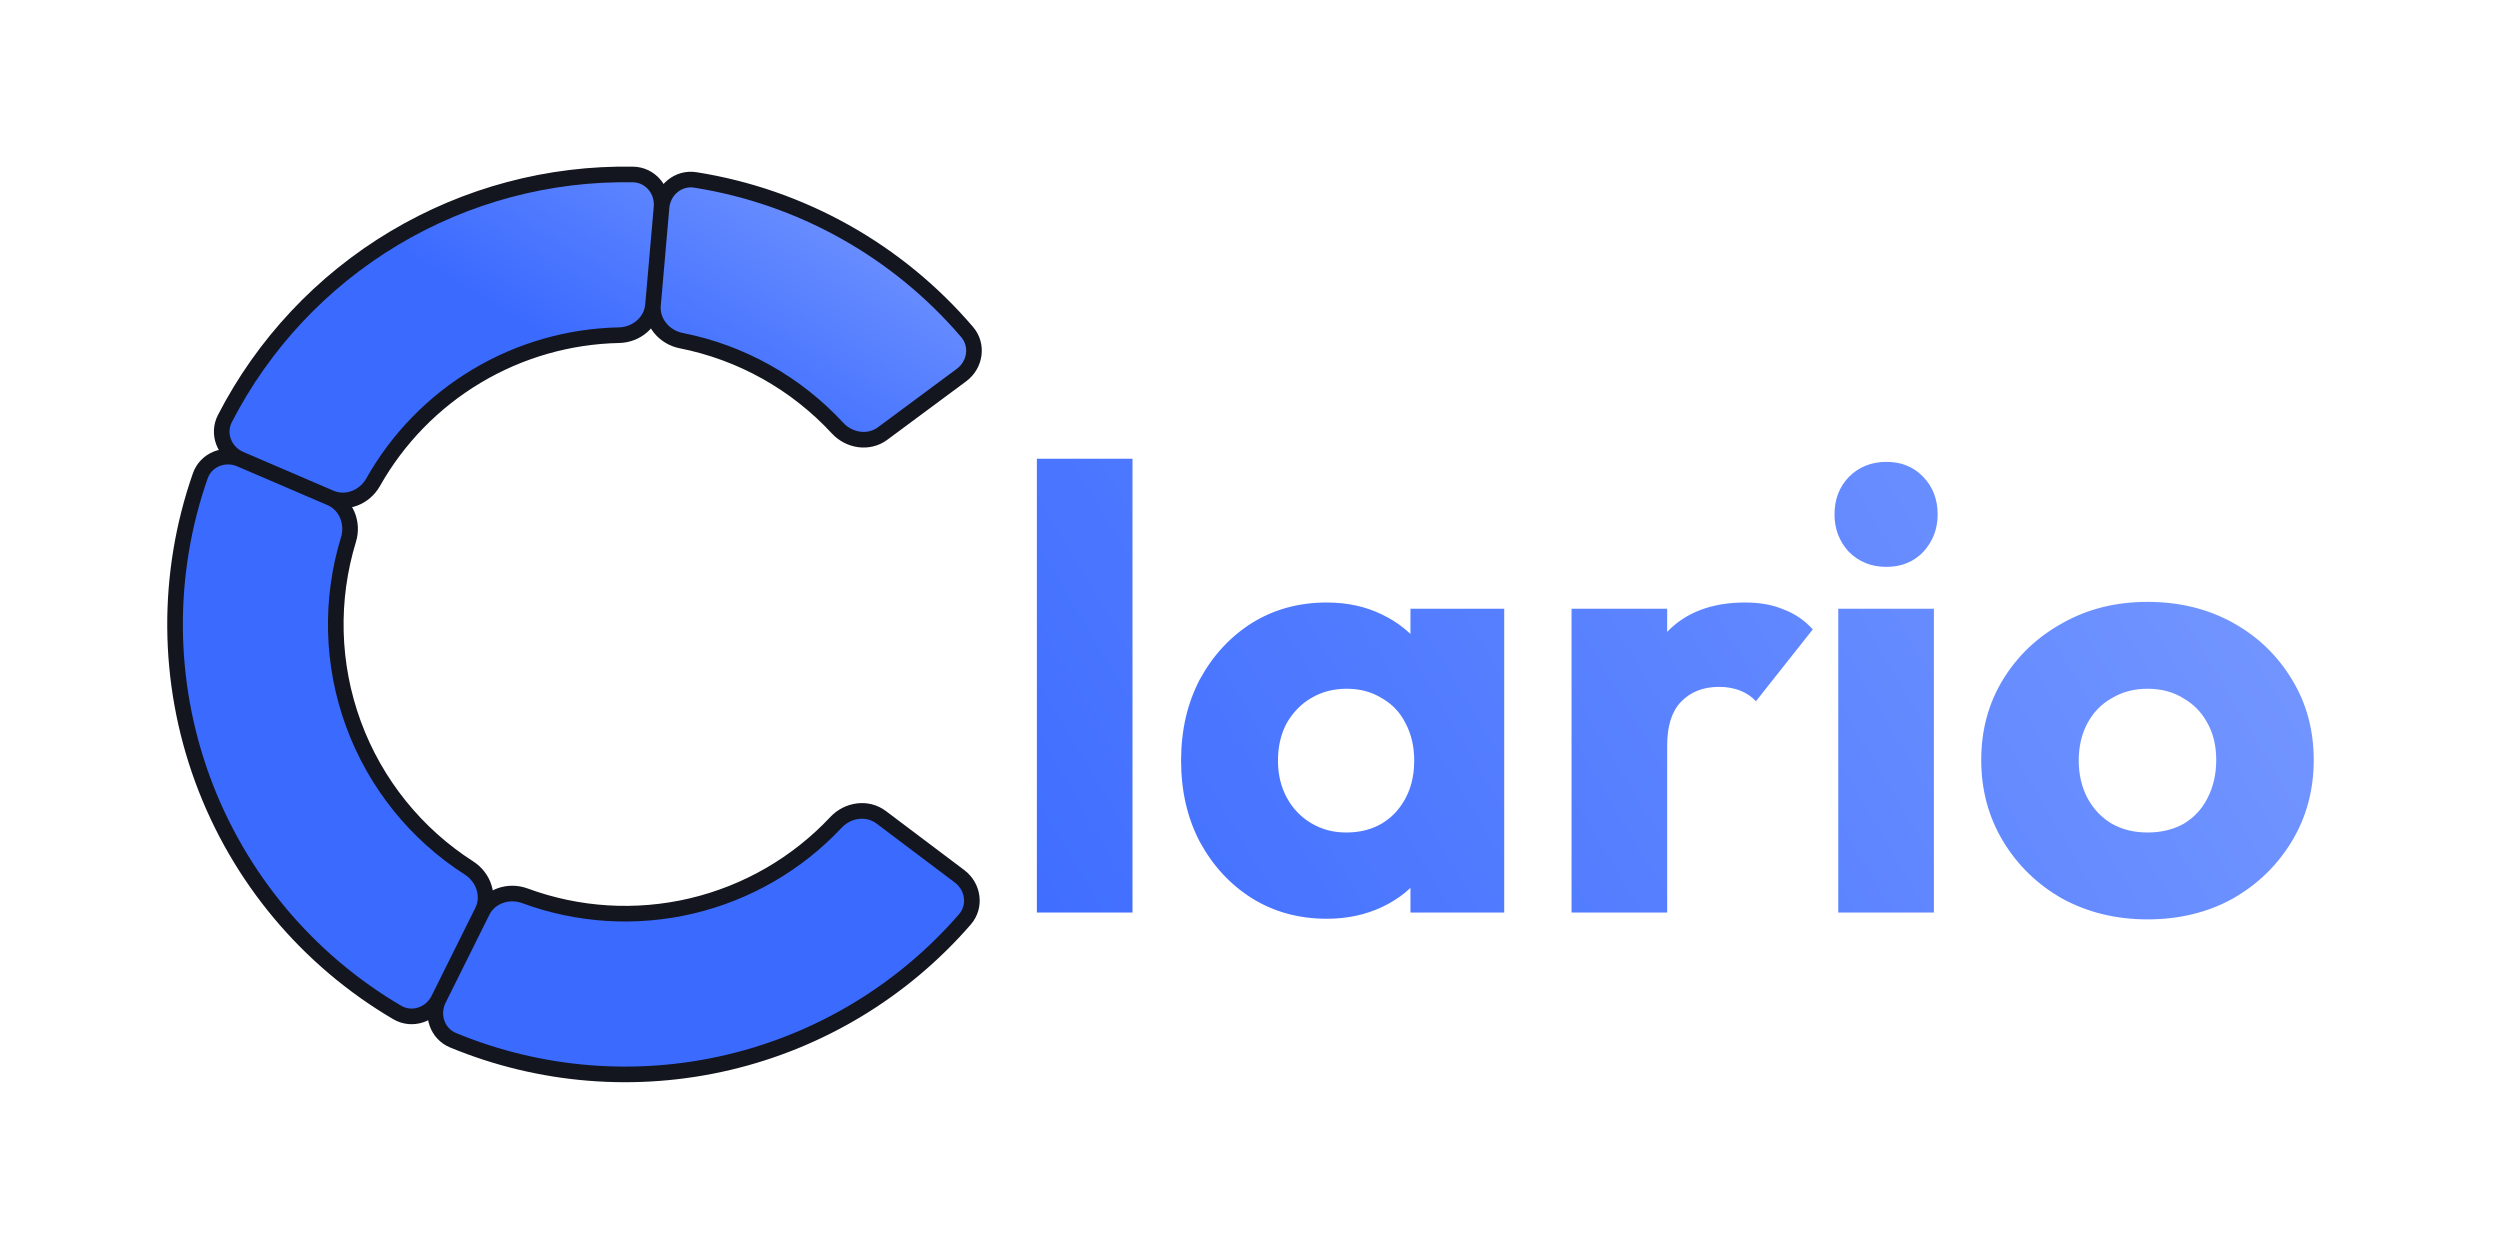
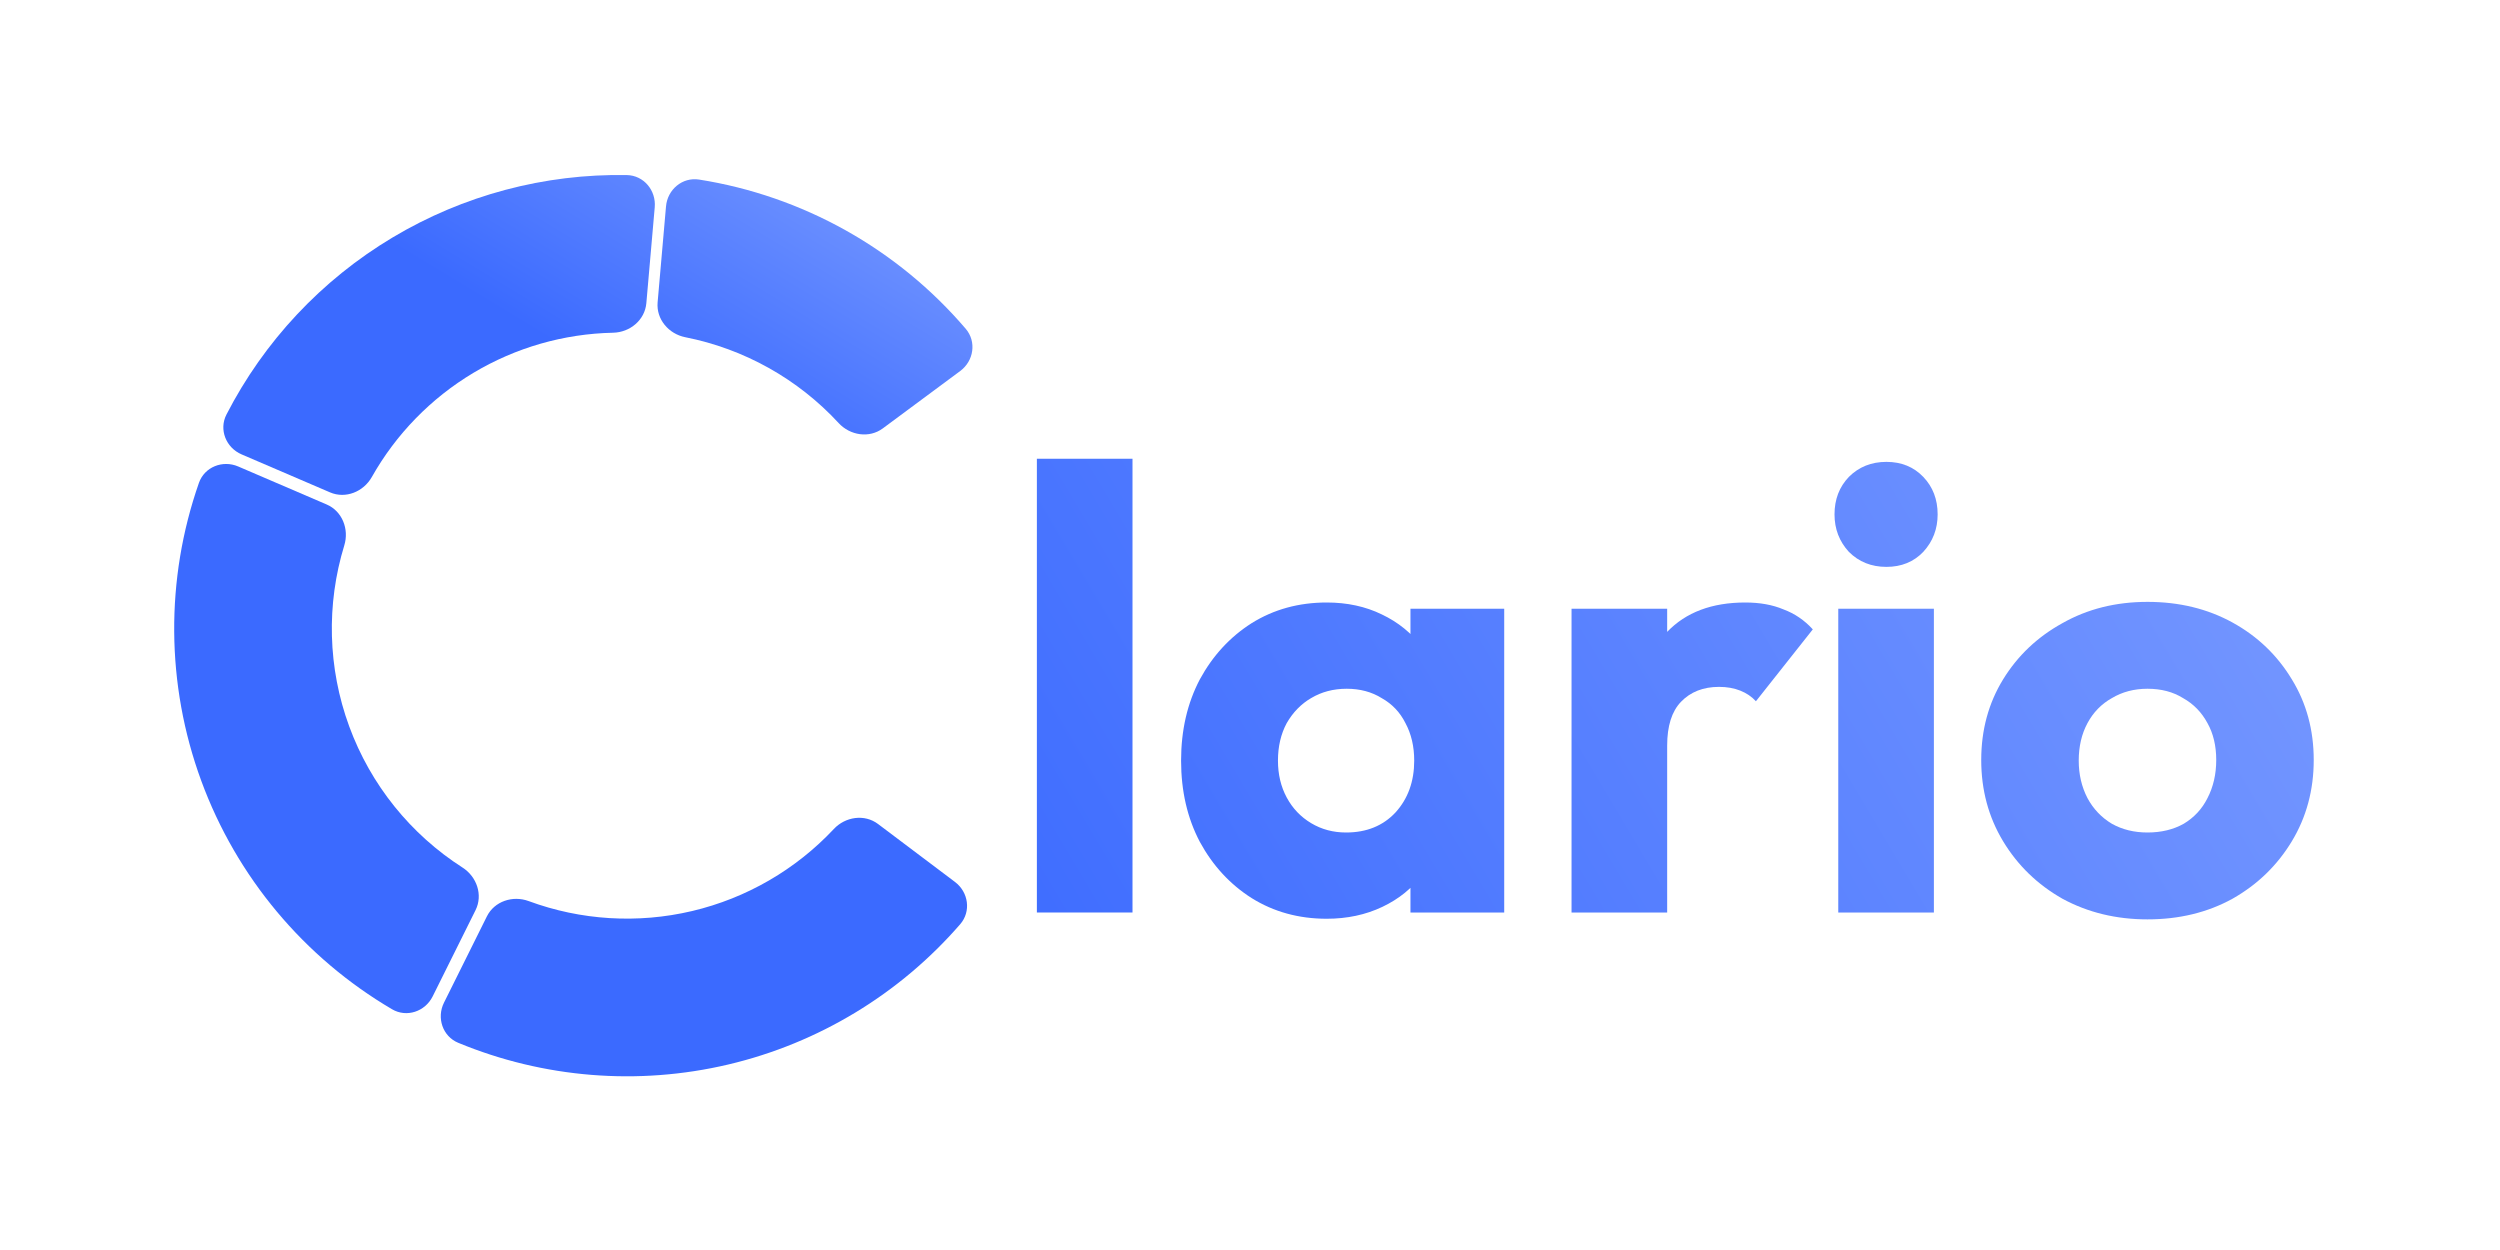
<svg xmlns="http://www.w3.org/2000/svg" width="800" height="400" viewBox="0 0 800 400" fill="none">
-   <path d="M211.696 66.32C212.178 60.818 208.105 55.931 202.583 55.833C175.756 55.355 149.254 62.383 126.112 76.222C102.97 90.061 84.238 110.082 71.965 133.942C69.439 138.853 71.817 144.754 76.892 146.933L105.77 159.335C110.844 161.514 116.679 159.133 119.393 154.323C127.265 140.368 138.658 128.642 152.507 120.361C166.356 112.079 182.077 107.591 198.096 107.259C203.617 107.144 208.476 103.131 208.957 97.629L211.696 66.32Z" fill="url(#paint0_linear_104_124)" />
-   <path d="M76.892 146.933C71.817 144.754 65.901 147.092 64.079 152.306C53.109 183.693 53.309 218.027 64.838 249.432C76.366 280.837 98.427 307.147 127.098 323.983C131.861 326.779 137.885 324.735 140.344 319.79L154.34 291.649C156.799 286.704 154.748 280.746 150.097 277.768C133.148 266.915 120.114 250.773 113.116 231.71C106.118 212.647 105.613 191.906 111.515 172.665C113.135 167.385 110.844 161.514 105.77 159.335L76.892 146.933Z" fill="url(#paint1_linear_104_124)" />
-   <path d="M140.344 319.79C137.885 324.735 139.889 330.772 144.992 332.882C172.819 344.389 203.645 346.914 233.115 339.955C262.584 332.995 289.023 316.946 308.762 294.206C312.383 290.035 311.474 283.739 307.062 280.417L281.956 261.511C277.544 258.189 271.311 259.116 267.532 263.144C255.135 276.36 239.072 285.704 221.294 289.903C203.516 294.102 184.97 292.931 167.97 286.657C162.789 284.745 156.799 286.704 154.34 291.649L140.344 319.79Z" fill="url(#paint2_linear_104_124)" />
-   <path d="M307.676 120.025C312.113 116.736 313.07 110.448 309.482 106.25C298.448 93.34 285.199 82.463 270.333 74.145C255.467 65.827 239.266 60.225 222.492 57.575C217.037 56.713 212.178 60.818 211.696 66.32L208.957 97.629C208.476 103.131 212.563 107.927 217.981 108.998C227.511 110.884 236.706 114.261 245.22 119.025C253.734 123.789 261.423 129.859 268.015 136.994C271.763 141.051 277.988 142.026 282.425 138.738L307.676 120.025Z" fill="url(#paint3_linear_104_124)" />
-   <path d="M105.77 159.335L76.892 146.933M105.77 159.335C110.844 161.514 116.679 159.133 119.393 154.323C127.265 140.368 138.658 128.642 152.507 120.361C166.356 112.079 182.077 107.591 198.096 107.259C203.617 107.144 208.476 103.131 208.957 97.629M105.77 159.335C110.844 161.514 113.135 167.385 111.515 172.665C105.613 191.906 106.118 212.647 113.116 231.71C120.114 250.773 133.148 266.915 150.097 277.768C154.748 280.746 156.799 286.704 154.34 291.649M76.892 146.933C71.817 144.754 69.439 138.853 71.965 133.942C84.238 110.082 102.97 90.061 126.112 76.222C149.254 62.383 175.756 55.355 202.583 55.833C208.105 55.931 212.178 60.818 211.696 66.32M76.892 146.933C71.817 144.754 65.901 147.092 64.079 152.306C53.109 183.693 53.309 218.027 64.838 249.432C76.366 280.837 98.427 307.147 127.098 323.983C131.861 326.779 137.885 324.735 140.344 319.79M208.957 97.629L211.696 66.32M208.957 97.629C208.476 103.131 212.563 107.927 217.981 108.998C227.511 110.884 236.706 114.261 245.22 119.025C253.734 123.789 261.423 129.859 268.015 136.994C271.763 141.051 277.988 142.026 282.425 138.738L307.676 120.025C312.113 116.736 313.07 110.448 309.482 106.25C298.448 93.34 285.199 82.463 270.333 74.145C255.467 65.827 239.266 60.225 222.492 57.575C217.037 56.713 212.178 60.818 211.696 66.32M154.34 291.649L140.344 319.79M154.34 291.649C156.799 286.704 162.789 284.745 167.97 286.657C184.97 292.931 203.516 294.102 221.294 289.903C239.072 285.704 255.135 276.36 267.532 263.144C271.311 259.116 277.544 258.189 281.956 261.511L307.062 280.417C311.474 283.739 312.383 290.035 308.762 294.206C289.023 316.946 262.584 332.995 233.115 339.955C203.645 346.914 172.819 344.389 144.992 332.882C139.889 330.772 137.885 324.735 140.344 319.79" stroke="#13161E" stroke-width="5" />
-   <path d="M331.8 292V146.8H362.4V292H331.8ZM424.548 294C415.615 294 407.615 291.8 400.548 287.4C393.615 283 388.082 277 383.948 269.4C379.948 261.8 377.948 253.133 377.948 243.4C377.948 233.667 379.948 225 383.948 217.4C388.082 209.8 393.615 203.8 400.548 199.4C407.615 195 415.615 192.8 424.548 192.8C431.082 192.8 436.948 194.067 442.148 196.6C447.482 199.133 451.815 202.667 455.148 207.2C458.482 211.6 460.348 216.667 460.748 222.4V264.4C460.348 270.133 458.482 275.267 455.148 279.8C451.948 284.2 447.682 287.667 442.348 290.2C437.015 292.733 431.082 294 424.548 294ZM430.748 266.4C437.282 266.4 442.548 264.267 446.548 260C450.548 255.6 452.548 250.067 452.548 243.4C452.548 238.867 451.615 234.867 449.748 231.4C448.015 227.933 445.482 225.267 442.148 223.4C438.948 221.4 435.215 220.4 430.948 220.4C426.682 220.4 422.882 221.4 419.548 223.4C416.348 225.267 413.748 227.933 411.748 231.4C409.882 234.867 408.948 238.867 408.948 243.4C408.948 247.8 409.882 251.733 411.748 255.2C413.615 258.667 416.215 261.4 419.548 263.4C422.882 265.4 426.615 266.4 430.748 266.4ZM451.348 292V265.8L455.948 242.2L451.348 218.6V194.8H481.348V292H451.348ZM502.894 292V194.8H533.494V292H502.894ZM533.494 238.6L520.694 228.6C523.227 217.267 527.494 208.467 533.494 202.2C539.494 195.933 547.827 192.8 558.494 192.8C563.16 192.8 567.227 193.533 570.694 195C574.294 196.333 577.427 198.467 580.094 201.4L561.894 224.4C560.56 222.933 558.894 221.8 556.894 221C554.894 220.2 552.627 219.8 550.094 219.8C545.027 219.8 540.96 221.4 537.894 224.6C534.96 227.667 533.494 232.333 533.494 238.6ZM588.245 292V194.8H618.845V292H588.245ZM603.645 181.4C598.845 181.4 594.845 179.8 591.645 176.6C588.579 173.267 587.045 169.267 587.045 164.6C587.045 159.8 588.579 155.8 591.645 152.6C594.845 149.4 598.845 147.8 603.645 147.8C608.445 147.8 612.379 149.4 615.445 152.6C618.512 155.8 620.045 159.8 620.045 164.6C620.045 169.267 618.512 173.267 615.445 176.6C612.379 179.8 608.445 181.4 603.645 181.4ZM687.194 294.2C677.194 294.2 668.127 292 659.994 287.6C651.994 283.067 645.66 276.933 640.994 269.2C636.327 261.467 633.994 252.8 633.994 243.2C633.994 233.6 636.327 225 640.994 217.4C645.66 209.8 651.994 203.8 659.994 199.4C667.994 194.867 677.06 192.6 687.194 192.6C697.327 192.6 706.394 194.8 714.394 199.2C722.394 203.6 728.727 209.667 733.394 217.4C738.06 225 740.394 233.6 740.394 243.2C740.394 252.8 738.06 261.467 733.394 269.2C728.727 276.933 722.394 283.067 714.394 287.6C706.394 292 697.327 294.2 687.194 294.2ZM687.194 266.4C691.594 266.4 695.46 265.467 698.794 263.6C702.127 261.6 704.66 258.867 706.394 255.4C708.26 251.8 709.194 247.733 709.194 243.2C709.194 238.667 708.26 234.733 706.394 231.4C704.527 227.933 701.927 225.267 698.594 223.4C695.394 221.4 691.594 220.4 687.194 220.4C682.927 220.4 679.127 221.4 675.794 223.4C672.46 225.267 669.86 227.933 667.994 231.4C666.127 234.867 665.194 238.867 665.194 243.4C665.194 247.8 666.127 251.8 667.994 255.4C669.86 258.867 672.46 261.6 675.794 263.6C679.127 265.467 682.927 266.4 687.194 266.4Z" fill="url(#paint4_linear_104_124)" />
+   <path d="M331.8 292V146.8H362.4V292H331.8Z" fill="url(#paint0_linear_104_124)" />
+   <path d="M424.548 294C415.615 294 407.615 291.8 400.548 287.4C393.615 283 388.082 277 383.948 269.4C379.948 261.8 377.948 253.133 377.948 243.4C377.948 233.667 379.948 225 383.948 217.4C388.082 209.8 393.615 203.8 400.548 199.4C407.615 195 415.615 192.8 424.548 192.8C431.082 192.8 436.948 194.067 442.148 196.6C447.482 199.133 451.815 202.667 455.148 207.2C458.482 211.6 460.348 216.667 460.748 222.4V264.4C460.348 270.133 458.482 275.267 455.148 279.8C451.948 284.2 447.682 287.667 442.348 290.2C437.015 292.733 431.082 294 424.548 294ZM430.748 266.4C437.282 266.4 442.548 264.267 446.548 260C450.548 255.6 452.548 250.067 452.548 243.4C452.548 238.867 451.615 234.867 449.748 231.4C448.015 227.933 445.482 225.267 442.148 223.4C438.948 221.4 435.215 220.4 430.948 220.4C426.682 220.4 422.882 221.4 419.548 223.4C416.348 225.267 413.748 227.933 411.748 231.4C409.882 234.867 408.948 238.867 408.948 243.4C408.948 247.8 409.882 251.733 411.748 255.2C413.615 258.667 416.215 261.4 419.548 263.4C422.882 265.4 426.615 266.4 430.748 266.4ZM451.348 292V265.8L455.948 242.2L451.348 218.6V194.8H481.348V292H451.348Z" fill="url(#paint1_linear_104_124)" />
+   <path d="M502.894 292V194.8H533.494V292H502.894ZM533.494 238.6L520.694 228.6C523.227 217.267 527.494 208.467 533.494 202.2C539.494 195.933 547.827 192.8 558.494 192.8C563.16 192.8 567.227 193.533 570.694 195C574.294 196.333 577.427 198.467 580.094 201.4L561.894 224.4C560.56 222.933 558.894 221.8 556.894 221C554.894 220.2 552.627 219.8 550.094 219.8C545.027 219.8 540.96 221.4 537.894 224.6C534.96 227.667 533.494 232.333 533.494 238.6Z" fill="url(#paint2_linear_104_124)" />
+   <path d="M588.245 292V194.8H618.845V292H588.245ZM603.645 181.4C598.845 181.4 594.845 179.8 591.645 176.6C588.579 173.267 587.045 169.267 587.045 164.6C587.045 159.8 588.579 155.8 591.645 152.6C594.845 149.4 598.845 147.8 603.645 147.8C608.445 147.8 612.379 149.4 615.445 152.6C618.512 155.8 620.045 159.8 620.045 164.6C620.045 169.267 618.512 173.267 615.445 176.6C612.379 179.8 608.445 181.4 603.645 181.4Z" fill="url(#paint3_linear_104_124)" />
+   <path d="M687.194 294.2C677.194 294.2 668.127 292 659.994 287.6C651.994 283.067 645.66 276.933 640.994 269.2C636.327 261.467 633.994 252.8 633.994 243.2C633.994 233.6 636.327 225 640.994 217.4C645.66 209.8 651.994 203.8 659.994 199.4C667.994 194.867 677.06 192.6 687.194 192.6C697.327 192.6 706.394 194.8 714.394 199.2C722.394 203.6 728.727 209.667 733.394 217.4C738.06 225 740.394 233.6 740.394 243.2C740.394 252.8 738.06 261.467 733.394 269.2C728.727 276.933 722.394 283.067 714.394 287.6C706.394 292 697.327 294.2 687.194 294.2ZM687.194 266.4C691.594 266.4 695.46 265.467 698.794 263.6C702.127 261.6 704.66 258.867 706.394 255.4C708.26 251.8 709.194 247.733 709.194 243.2C709.194 238.667 708.26 234.733 706.394 231.4C704.527 227.933 701.927 225.267 698.594 223.4C695.394 221.4 691.594 220.4 687.194 220.4C682.927 220.4 679.127 221.4 675.794 223.4C672.46 225.267 669.86 227.933 667.994 231.4C666.127 234.867 665.194 238.867 665.194 243.4C665.194 247.8 666.127 251.8 667.994 255.4C669.86 258.867 672.46 261.6 675.794 263.6C679.127 265.467 682.927 266.4 687.194 266.4Z" fill="url(#paint4_linear_104_124)" />
+   <path d="M142.075 320.852C139.663 325.703 141.628 331.626 146.634 333.697C173.927 344.985 204.162 347.462 233.066 340.635C261.97 333.807 287.902 318.062 307.262 295.753C310.813 291.661 309.922 285.484 305.595 282.225L280.97 263.678C276.643 260.419 270.529 261.329 266.823 265.28C254.664 278.246 238.909 287.413 221.472 291.532C204.035 295.651 185.845 294.502 169.171 288.348C164.089 286.472 158.214 288.394 155.802 293.245L142.075 320.852Z" fill="url(#paint5_linear_104_124)" />
+   <path d="M76.216 149.27C71.239 147.132 65.436 149.426 63.649 154.541C52.89 185.333 53.086 219.017 64.393 249.827C75.7 280.637 97.338 306.447 125.46 322.964C130.131 325.708 136.039 323.702 138.451 318.85L152.179 291.244C154.591 286.392 152.579 280.547 148.017 277.625C131.393 266.978 118.609 251.142 111.746 232.44C104.882 213.739 104.387 193.39 110.175 174.515C111.764 169.335 109.518 163.575 104.54 161.437L76.216 149.27Z" fill="url(#paint6_linear_104_124)" />
+   <path d="M209.516 66.311C209.988 60.913 205.994 56.119 200.578 56.023C174.265 55.553 148.272 62.449 125.574 76.025C102.876 89.602 84.503 109.243 72.465 132.651C69.987 137.469 72.32 143.258 77.297 145.396L105.621 157.562C110.599 159.7 116.321 157.364 118.983 152.645C126.705 138.955 137.879 127.452 151.462 119.327C165.045 111.202 180.464 106.8 196.176 106.473C201.592 106.361 206.357 102.424 206.829 97.026L209.516 66.311Z" fill="url(#paint7_linear_104_124)" />
+   <path d="M307.263 118.728C311.615 115.502 312.553 109.332 309.034 105.213C298.212 92.549 285.217 81.878 270.636 73.717C256.055 65.557 240.165 60.062 223.713 57.461C218.362 56.616 213.597 60.644 213.124 66.041L210.438 96.757C209.966 102.154 213.975 106.859 219.289 107.91C228.636 109.76 237.655 113.073 246.005 117.747C254.356 122.421 261.897 128.375 268.363 135.376C272.038 139.356 278.145 140.312 282.497 137.086L307.263 118.728Z" fill="url(#paint8_linear_104_124)" />
  <defs>
-     <linearGradient id="paint0_linear_104_124" x1="317.366" y1="64.392" x2="259.803" y2="159.58" gradientUnits="userSpaceOnUse">
+     <linearGradient id="paint0_linear_104_124" x1="745" y1="92" x2="321" y2="344" gradientUnits="userSpaceOnUse">
      <stop stop-color="#7B9CFF" />
      <stop offset="1" stop-color="#3B6AFF" />
    </linearGradient>
-     <linearGradient id="paint1_linear_104_124" x1="317.366" y1="64.392" x2="259.803" y2="159.58" gradientUnits="userSpaceOnUse">
+     <linearGradient id="paint1_linear_104_124" x1="745" y1="92" x2="321" y2="344" gradientUnits="userSpaceOnUse">
      <stop stop-color="#7B9CFF" />
      <stop offset="1" stop-color="#3B6AFF" />
    </linearGradient>
-     <linearGradient id="paint2_linear_104_124" x1="317.366" y1="64.392" x2="259.803" y2="159.58" gradientUnits="userSpaceOnUse">
+     <linearGradient id="paint2_linear_104_124" x1="745" y1="92" x2="321" y2="344" gradientUnits="userSpaceOnUse">
      <stop stop-color="#7B9CFF" />
      <stop offset="1" stop-color="#3B6AFF" />
    </linearGradient>
-     <linearGradient id="paint3_linear_104_124" x1="317.366" y1="64.392" x2="259.803" y2="159.58" gradientUnits="userSpaceOnUse">
+     <linearGradient id="paint3_linear_104_124" x1="745" y1="92" x2="321" y2="344" gradientUnits="userSpaceOnUse">
      <stop stop-color="#7B9CFF" />
      <stop offset="1" stop-color="#3B6AFF" />
    </linearGradient>
    <linearGradient id="paint4_linear_104_124" x1="745" y1="92" x2="321" y2="344" gradientUnits="userSpaceOnUse">
      <stop stop-color="#7B9CFF" />
      <stop offset="1" stop-color="#3B6AFF" />
    </linearGradient>
+     <linearGradient id="paint5_linear_104_124" x1="315.701" y1="70.295" x2="259.223" y2="163.668" gradientUnits="userSpaceOnUse">
+       <stop stop-color="#7B9CFF" />
+       <stop offset="1" stop-color="#3B6AFF" />
+     </linearGradient>
+     <linearGradient id="paint6_linear_104_124" x1="312.078" y1="68.294" x2="255.6" y2="161.666" gradientUnits="userSpaceOnUse">
+       <stop stop-color="#7B9CFF" />
+       <stop offset="1" stop-color="#3B6AFF" />
+     </linearGradient>
+     <linearGradient id="paint7_linear_104_124" x1="313.159" y1="64.419" x2="256.681" y2="157.791" gradientUnits="userSpaceOnUse">
+       <stop stop-color="#7B9CFF" />
+       <stop offset="1" stop-color="#3B6AFF" />
+     </linearGradient>
+     <linearGradient id="paint8_linear_104_124" x1="316.768" y1="64.149" x2="260.29" y2="157.521" gradientUnits="userSpaceOnUse">
+       <stop stop-color="#7B9CFF" />
+       <stop offset="1" stop-color="#3B6AFF" />
+     </linearGradient>
  </defs>
</svg>
